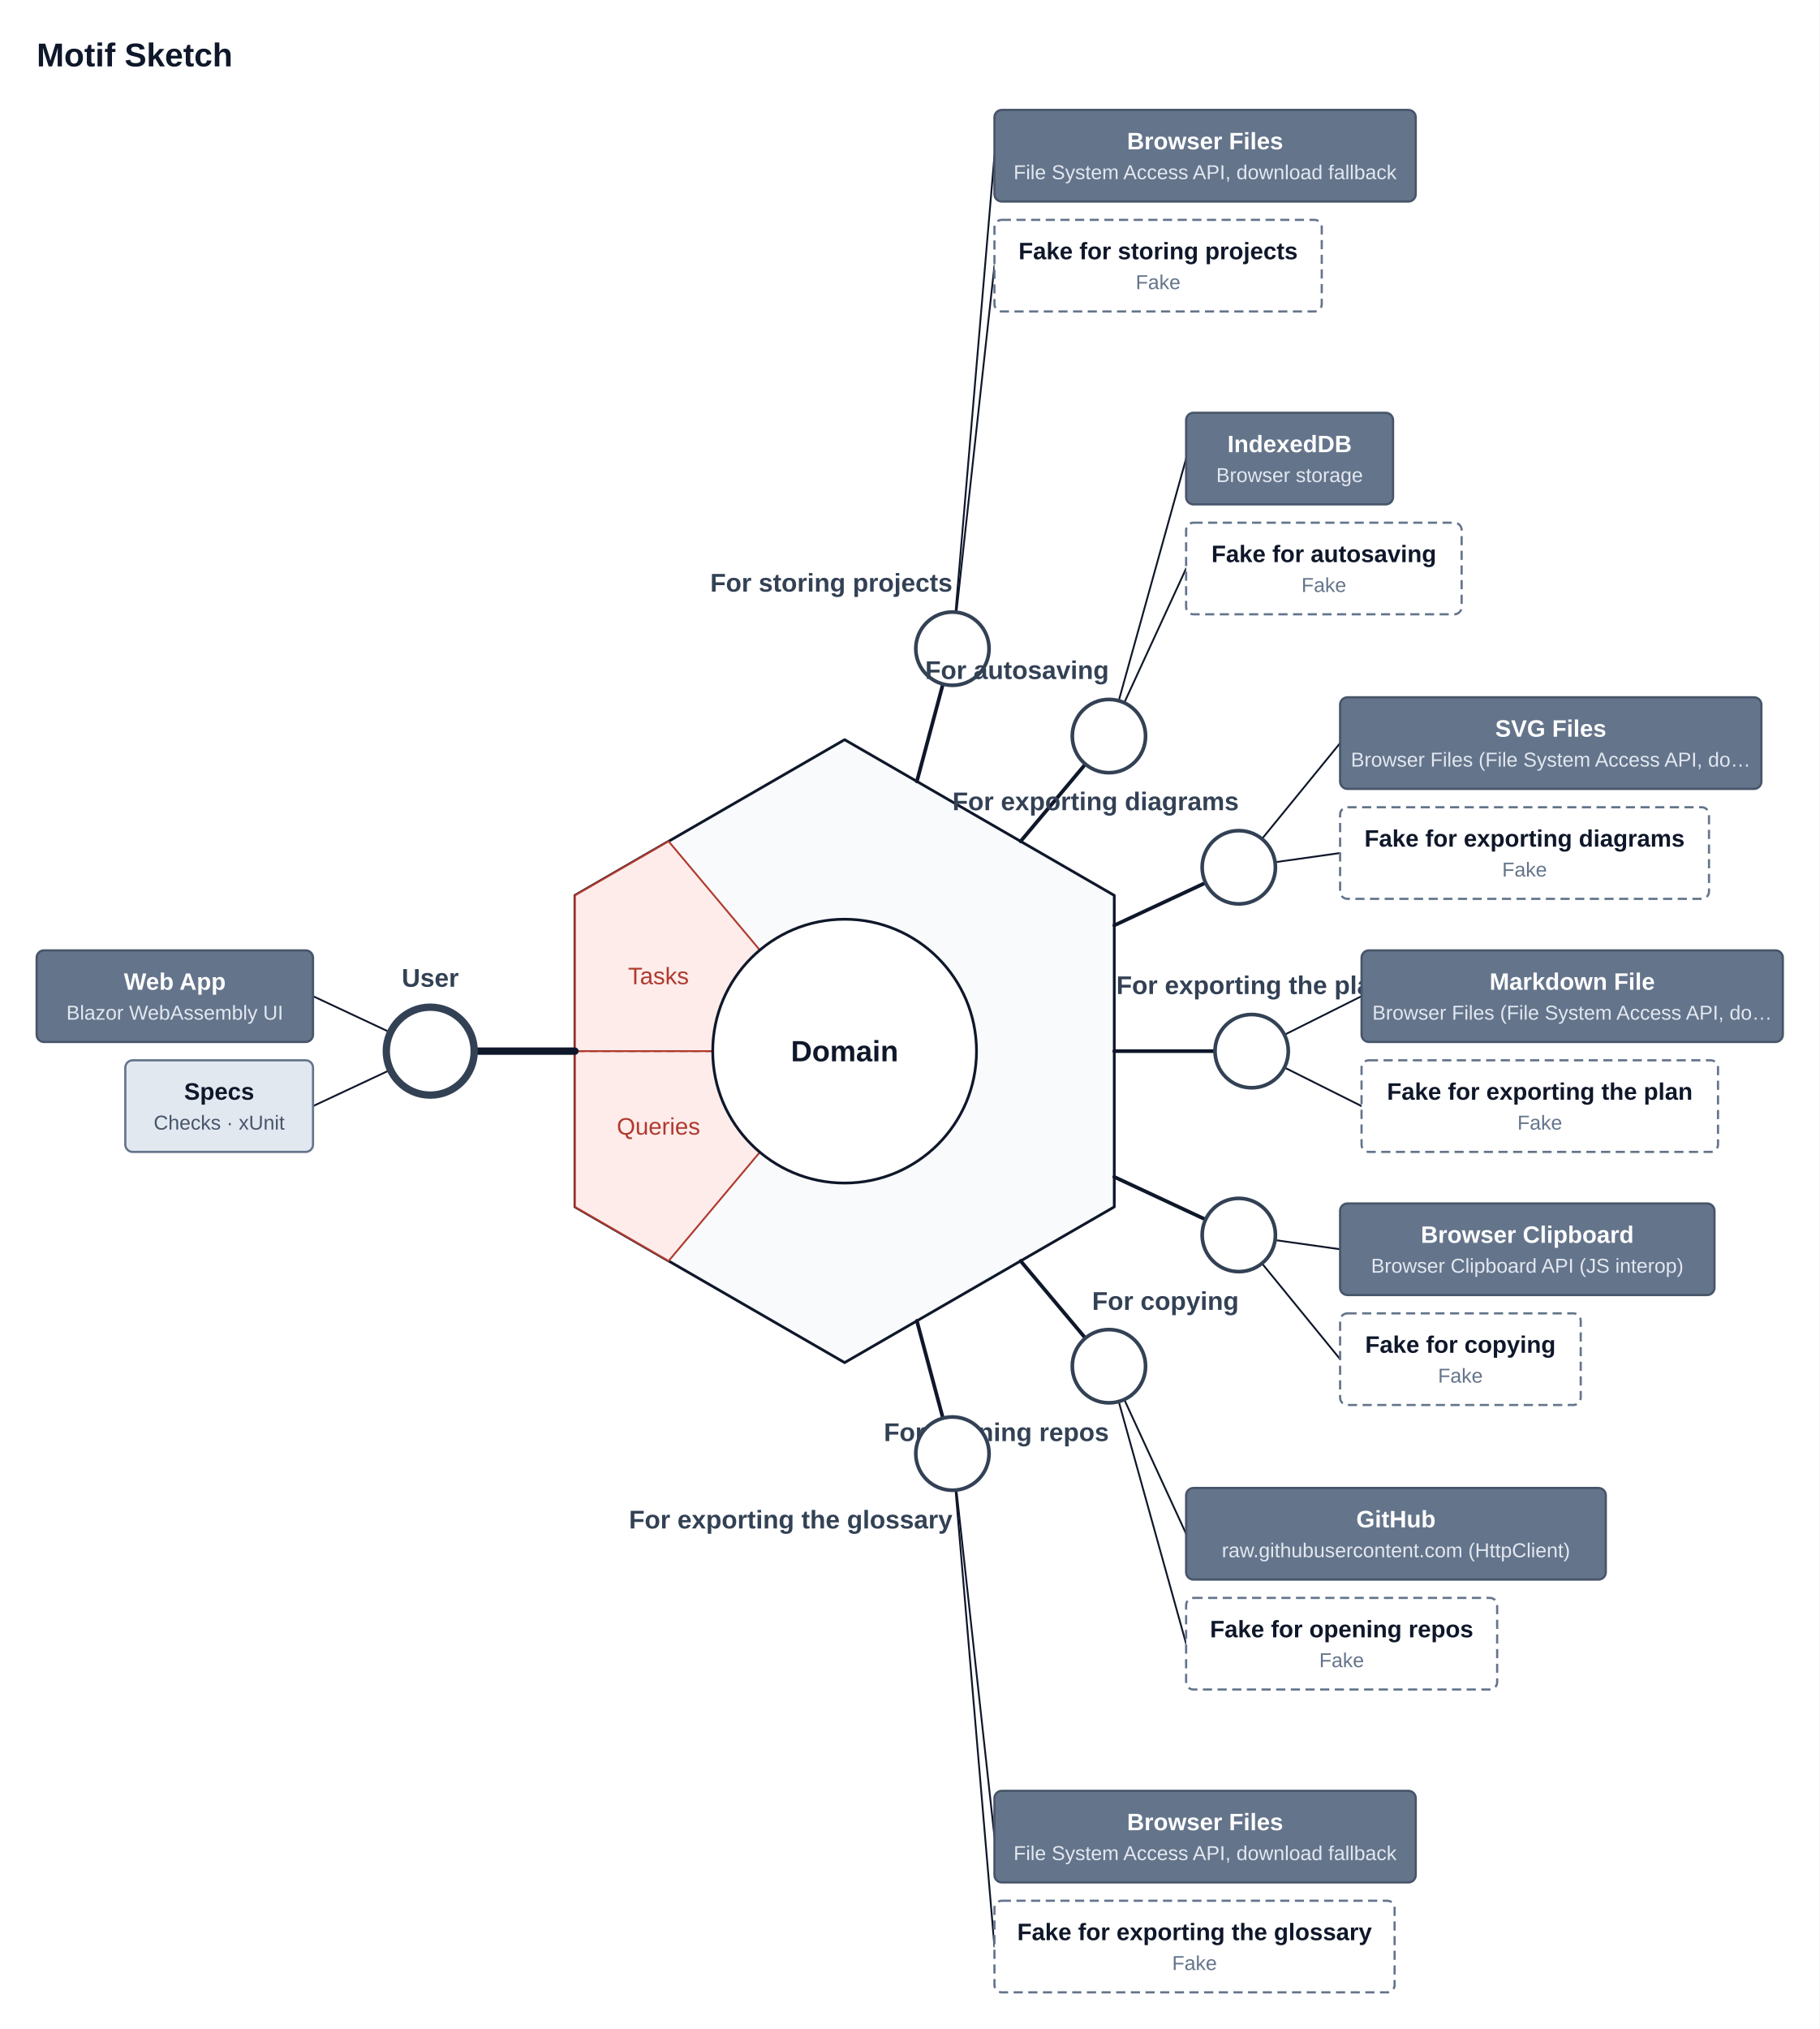
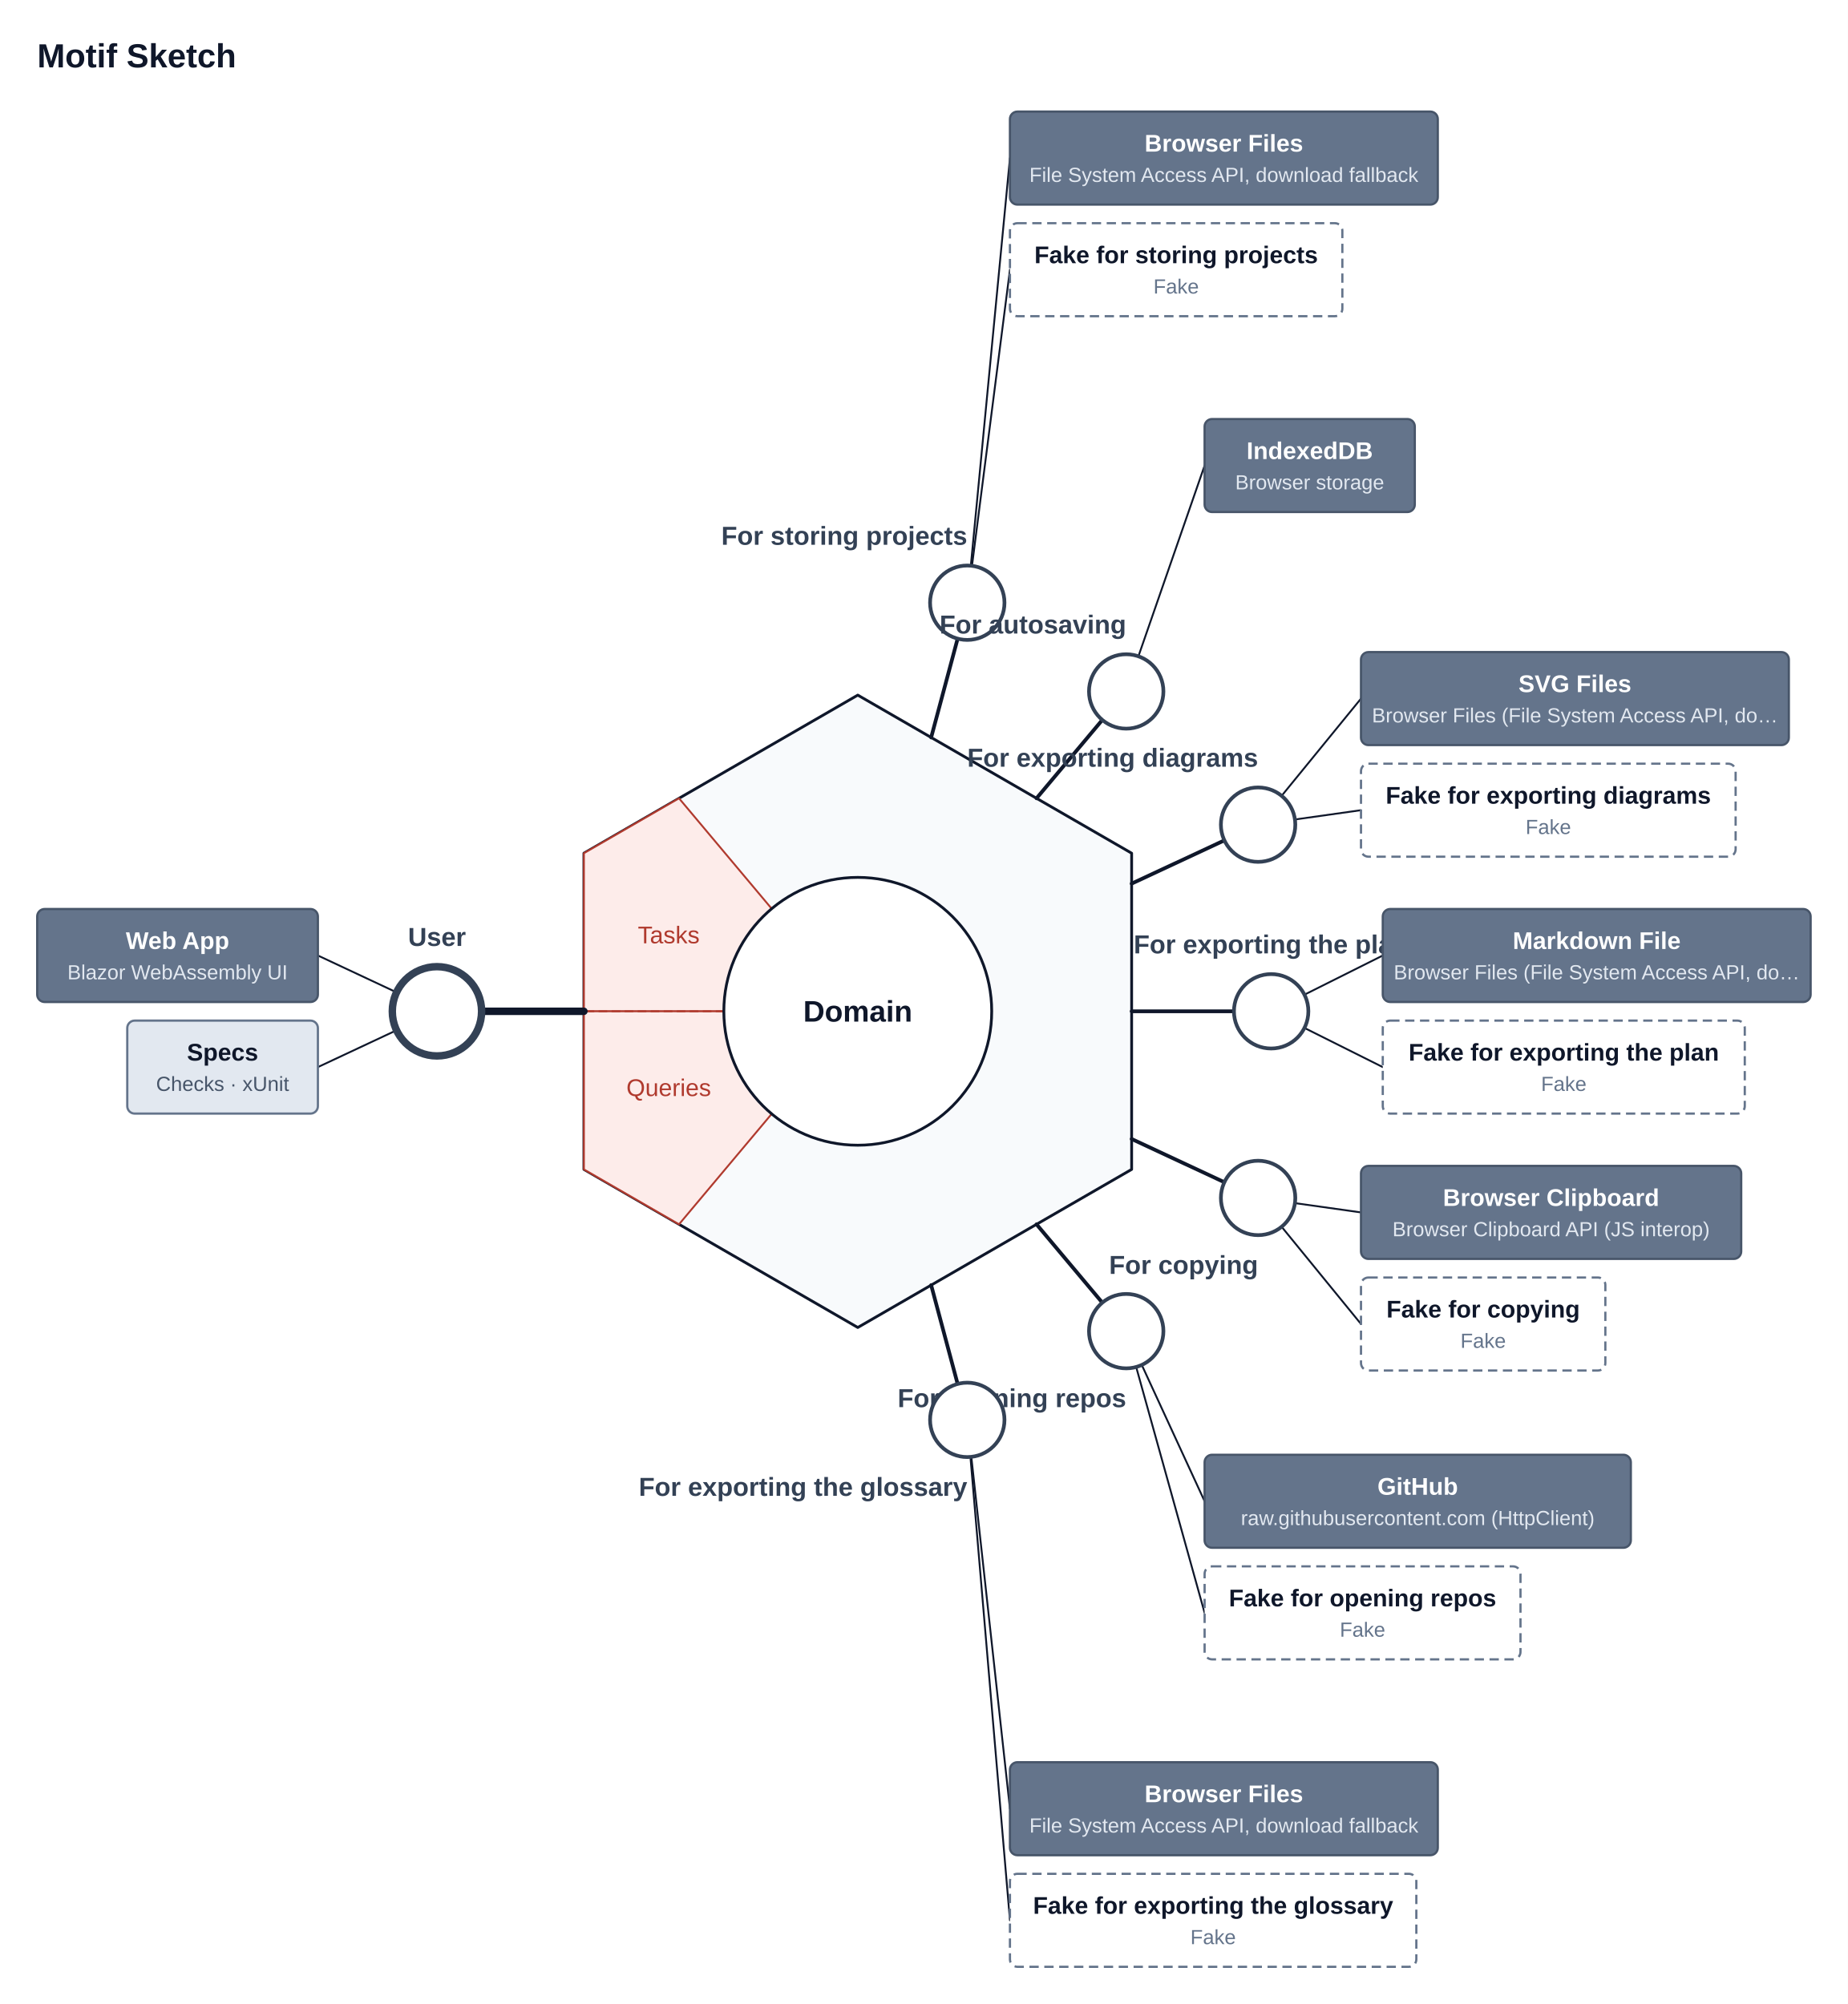
- <svg xmlns="http://www.w3.org/2000/svg" width="993.34" height="1107.46" viewBox="-461.11 -573.73 993.34 1107.46" font-family="'IBM Plex Sans', 'Segoe UI', Arial, sans-serif">
+ <svg xmlns="http://www.w3.org/2000/svg" width="993.34" height="1077.46" viewBox="-461.11 -543.73 993.34 1077.46" font-family="'IBM Plex Sans', 'Segoe UI', Arial, sans-serif">
  <defs>
    <marker id="arrow" viewBox="0 0 12 10" markerWidth="12" markerHeight="10" refX="12" refY="5" orient="auto-start-reverse" markerUnits="userSpaceOnUse">
      <path d="M0,0 L12,5 L0,10 Z" fill="#52606D" />
    </marker>
  </defs>
-   <rect x="-461.11" y="-573.73" width="993.34" height="1107.46" fill="#FFFFFF" />
+   <rect x="-461.11" y="-543.73" width="993.34" height="1077.46" fill="#FFFFFF" />
  <g class="hexagon">
    <polygon points="0,-170 -147.22,-85 -147.22,85 0,170 147.22,85 147.22,-85" fill="#F8FAFC" stroke="#0F172A" stroke-width="1.5" stroke-linejoin="round" class="outline" />
    <polygon points="-96.09,-114.52 -147.22,-85 -147.22,0 -72,0 -71.73,-6.28 -70.91,-12.5 -69.55,-18.63 -67.66,-24.63 -65.25,-30.43 -62.35,-36 -58.98,-41.3 -55.16,-46.28 -50.91,-50.91 -46.28,-55.16" fill="#FDECEA" stroke="#B03A2E" stroke-width="1" stroke-linejoin="round" />
    <polygon points="-147.22,0 -147.22,85 -96.09,114.52 -46.28,55.16 -50.91,50.91 -55.16,46.28 -58.98,41.3 -62.35,36 -65.25,30.43 -67.66,24.63 -69.55,18.63 -70.91,12.5 -71.73,6.28 -72,0" fill="#FDECEA" stroke="#B03A2E" stroke-width="1" stroke-linejoin="round" />
    <line x1="-72" y1="0" x2="-147.22" y2="0" stroke="#B03A2E" stroke-width="1" stroke-linecap="round" stroke-dasharray="4 3" />
    <text x="-101.63" y="-41.06" font-size="13" fill="#B03A2E" text-anchor="middle" dominant-baseline="central">Tasks</text>
    <text x="-101.63" y="41.06" font-size="13" fill="#B03A2E" text-anchor="middle" dominant-baseline="central">Queries</text>
    <circle cx="0" cy="0" r="72" fill="#FFFFFF" stroke="#0F172A" stroke-width="1.5" />
    <text x="0" y="0" font-size="16" fill="#0F172A" text-anchor="middle" dominant-baseline="central" font-weight="600">Domain</text>
  </g>
  <g>
    <line x1="-247.96" y1="-10.19" x2="-290.22" y2="-30" stroke="#0F172A" stroke-width="1" stroke-linecap="round" />
    <line x1="-247.96" y1="10.19" x2="-290.22" y2="30" stroke="#0F172A" stroke-width="1" stroke-linecap="round" />
    <g class="port" data-id="d6b20c01">
      <line x1="-147.22" y1="0" x2="-202.22" y2="0" stroke="#0F172A" stroke-width="4" stroke-linecap="round" />
      <circle cx="-226.22" cy="0" r="24" fill="#FFFFFF" stroke="#334155" stroke-width="4" class="outline" />
      <text x="-226.22" y="-40" font-size="14" fill="#334155" text-anchor="middle" dominant-baseline="central" font-weight="600">User</text>
    </g>
    <g class="adapter" data-id="d6b20d01" data-kind="real">
      <rect x="-441.11" y="-55" width="150.89" height="50" rx="4" ry="4" fill="#64748B" stroke="#475569" stroke-width="1.2" class="outline" />
      <text x="-365.67" y="-38" font-size="13" fill="#FFFFFF" text-anchor="middle" dominant-baseline="central" font-weight="600">Web App</text>
      <text x="-365.67" y="-21" font-size="11" fill="#E2E8F0" text-anchor="middle" dominant-baseline="central">Blazor WebAssembly UI</text>
    </g>
    <g class="adapter" data-id="d6b20d11" data-kind="checks">
      <rect x="-392.7" y="5" width="102.48" height="50" rx="4" ry="4" fill="#E2E8F0" stroke="#64748B" stroke-width="1.2" class="outline" />
      <text x="-341.46" y="22" font-size="13" fill="#0F172A" text-anchor="middle" dominant-baseline="central" font-weight="600">Specs</text>
      <text x="-341.46" y="39" font-size="11" fill="#475569" text-anchor="middle" dominant-baseline="central">Checks · xUnit</text>
    </g>
  </g>
  <g>
-     <line x1="60.56" y1="-239.6" x2="81.8" y2="-488.73" stroke="#0F172A" stroke-width="1" stroke-linecap="round" />
-     <line x1="61.04" y1="-239.55" x2="81.8" y2="-428.73" stroke="#0F172A" stroke-width="1" stroke-linecap="round" />
+     <line x1="60.77" y1="-239.58" x2="81.8" y2="-458.73" stroke="#0F172A" stroke-width="1" stroke-linecap="round" />
+     <line x1="61.4" y1="-239.51" x2="81.8" y2="-398.73" stroke="#0F172A" stroke-width="1" stroke-linecap="round" />
    <g class="port" data-id="d6b20c02">
      <line x1="39.45" y1="-147.22" x2="53.68" y2="-200.35" stroke="#0F172A" stroke-width="2" stroke-linecap="round" />
      <circle cx="58.86" cy="-219.67" r="20" fill="#FFFFFF" stroke="#334155" stroke-width="2" class="outline" />
      <text x="58.86" y="-255.67" font-size="14" fill="#334155" text-anchor="end" dominant-baseline="central" font-weight="600">For storing projects</text>
    </g>
    <g class="adapter" data-id="d6b20d03" data-kind="real">
-       <rect x="81.8" y="-513.73" width="230" height="50" rx="4" ry="4" fill="#64748B" stroke="#475569" stroke-width="1.2" class="outline" />
-       <text x="196.8" y="-496.73" font-size="13" fill="#FFFFFF" text-anchor="middle" dominant-baseline="central" font-weight="600">Browser Files</text>
-       <text x="196.8" y="-479.73" font-size="11" fill="#E2E8F0" text-anchor="middle" dominant-baseline="central">File System Access API, download fallback</text>
+       <rect x="81.8" y="-483.73" width="230" height="50" rx="4" ry="4" fill="#64748B" stroke="#475569" stroke-width="1.2" class="outline" />
+       <text x="196.8" y="-466.73" font-size="13" fill="#FFFFFF" text-anchor="middle" dominant-baseline="central" font-weight="600">Browser Files</text>
+       <text x="196.8" y="-449.73" font-size="11" fill="#E2E8F0" text-anchor="middle" dominant-baseline="central">File System Access API, download fallback</text>
    </g>
    <g class="adapter" data-id="d6b20d04" data-kind="fake">
-       <rect x="81.8" y="-453.73" width="178.69" height="50" rx="4" ry="4" fill="#FFFFFF" stroke="#64748B" stroke-width="1.2" stroke-dasharray="5 3" class="outline" />
-       <text x="171.15" y="-436.73" font-size="13" fill="#0F172A" text-anchor="middle" dominant-baseline="central" font-weight="600">Fake for storing projects</text>
-       <text x="171.15" y="-419.73" font-size="11" fill="#64748B" text-anchor="middle" dominant-baseline="central">Fake</text>
+       <rect x="81.8" y="-423.73" width="178.69" height="50" rx="4" ry="4" fill="#FFFFFF" stroke="#64748B" stroke-width="1.2" stroke-dasharray="5 3" class="outline" />
+       <text x="171.15" y="-406.73" font-size="13" fill="#0F172A" text-anchor="middle" dominant-baseline="central" font-weight="600">Fake for storing projects</text>
+       <text x="171.15" y="-389.73" font-size="11" fill="#64748B" text-anchor="middle" dominant-baseline="central">Fake</text>
    </g>
  </g>
  <g>
-     <line x1="149.66" y1="-191.24" x2="186.44" y2="-323.43" stroke="#0F172A" stroke-width="1" stroke-linecap="round" />
-     <line x1="152.67" y1="-190.14" x2="186.44" y2="-263.43" stroke="#0F172A" stroke-width="1" stroke-linecap="round" />
+     <line x1="150.86" y1="-190.87" x2="186.44" y2="-293.43" stroke="#0F172A" stroke-width="1" stroke-linecap="round" />
    <g class="port" data-id="d6b20c03">
      <line x1="96.09" y1="-114.52" x2="131.45" y2="-156.65" stroke="#0F172A" stroke-width="2" stroke-linecap="round" />
      <circle cx="144.3" cy="-171.97" r="20" fill="#FFFFFF" stroke="#334155" stroke-width="2" class="outline" />
      <text x="144.3" y="-207.97" font-size="14" fill="#334155" text-anchor="end" dominant-baseline="central" font-weight="600">For autosaving</text>
    </g>
    <g class="adapter" data-id="d6b20d05" data-kind="real">
-       <rect x="186.44" y="-348.43" width="112.99" height="50" rx="4" ry="4" fill="#64748B" stroke="#475569" stroke-width="1.2" class="outline" />
-       <text x="242.94" y="-331.43" font-size="13" fill="#FFFFFF" text-anchor="middle" dominant-baseline="central" font-weight="600">IndexedDB</text>
-       <text x="242.94" y="-314.43" font-size="11" fill="#E2E8F0" text-anchor="middle" dominant-baseline="central">Browser storage</text>
-     </g>
-     <g class="adapter" data-id="d6b20d06" data-kind="fake">
-       <rect x="186.44" y="-288.43" width="150.42" height="50" rx="4" ry="4" fill="#FFFFFF" stroke="#64748B" stroke-width="1.2" stroke-dasharray="5 3" class="outline" />
-       <text x="261.65" y="-271.43" font-size="13" fill="#0F172A" text-anchor="middle" dominant-baseline="central" font-weight="600">Fake for autosaving</text>
-       <text x="261.65" y="-254.43" font-size="11" fill="#64748B" text-anchor="middle" dominant-baseline="central">Fake</text>
+       <rect x="186.44" y="-318.43" width="112.99" height="50" rx="4" ry="4" fill="#64748B" stroke="#475569" stroke-width="1.2" class="outline" />
+       <text x="242.94" y="-301.43" font-size="13" fill="#FFFFFF" text-anchor="middle" dominant-baseline="central" font-weight="600">IndexedDB</text>
+       <text x="242.94" y="-284.43" font-size="11" fill="#E2E8F0" text-anchor="middle" dominant-baseline="central">Browser storage</text>
    </g>
  </g>
  <g>
    <line x1="227.84" y1="-115.84" x2="270.51" y2="-168.13" stroke="#0F172A" stroke-width="1" stroke-linecap="round" />
    <line x1="235" y1="-103.13" x2="270.51" y2="-108.13" stroke="#0F172A" stroke-width="1" stroke-linecap="round" />
    <g class="port" data-id="d6b20c04">
      <line x1="147.22" y1="-68.65" x2="197.07" y2="-91.9" stroke="#0F172A" stroke-width="2" stroke-linecap="round" />
      <circle cx="215.2" cy="-100.35" r="20" fill="#FFFFFF" stroke="#334155" stroke-width="2" class="outline" />
      <text x="215.2" y="-136.35" font-size="14" fill="#334155" text-anchor="end" dominant-baseline="central" font-weight="600">For exporting diagrams</text>
    </g>
    <g class="adapter" data-id="d6b20d07" data-kind="real">
      <rect x="270.51" y="-193.13" width="230" height="50" rx="4" ry="4" fill="#64748B" stroke="#475569" stroke-width="1.2" class="outline" />
      <text x="385.51" y="-176.13" font-size="13" fill="#FFFFFF" text-anchor="middle" dominant-baseline="central" font-weight="600">SVG Files</text>
      <text x="385.51" y="-159.13" font-size="11" fill="#E2E8F0" text-anchor="middle" dominant-baseline="central">Browser Files (File System Access API, do…</text>
    </g>
    <g class="adapter" data-id="d6b20d08" data-kind="fake">
      <rect x="270.51" y="-133.13" width="201.39" height="50" rx="4" ry="4" fill="#FFFFFF" stroke="#64748B" stroke-width="1.2" stroke-dasharray="5 3" class="outline" />
      <text x="371.21" y="-116.13" font-size="13" fill="#0F172A" text-anchor="middle" dominant-baseline="central" font-weight="600">Fake for exporting diagrams</text>
      <text x="371.21" y="-99.13" font-size="11" fill="#64748B" text-anchor="middle" dominant-baseline="central">Fake</text>
    </g>
  </g>
  <g>
    <line x1="240.11" y1="-8.94" x2="282.22" y2="-30" stroke="#0F172A" stroke-width="1" stroke-linecap="round" />
    <line x1="240.11" y1="8.94" x2="282.22" y2="30" stroke="#0F172A" stroke-width="1" stroke-linecap="round" />
    <g class="port" data-id="d6b20c05">
      <line x1="147.22" y1="0" x2="202.22" y2="0" stroke="#0F172A" stroke-width="2" stroke-linecap="round" />
      <circle cx="222.22" cy="0" r="20" fill="#FFFFFF" stroke="#334155" stroke-width="2" class="outline" />
      <text x="222.22" y="-36" font-size="14" fill="#334155" text-anchor="middle" dominant-baseline="central" font-weight="600">For exporting the plan</text>
    </g>
    <g class="adapter" data-id="d6b20d09" data-kind="real">
      <rect x="282.22" y="-55" width="230" height="50" rx="4" ry="4" fill="#64748B" stroke="#475569" stroke-width="1.2" class="outline" />
      <text x="397.22" y="-38" font-size="13" fill="#FFFFFF" text-anchor="middle" dominant-baseline="central" font-weight="600">Markdown File</text>
      <text x="397.22" y="-21" font-size="11" fill="#E2E8F0" text-anchor="middle" dominant-baseline="central">Browser Files (File System Access API, do…</text>
    </g>
    <g class="adapter" data-id="d6b20d10" data-kind="fake">
      <rect x="282.22" y="5" width="194.6" height="50" rx="4" ry="4" fill="#FFFFFF" stroke="#64748B" stroke-width="1.2" stroke-dasharray="5 3" class="outline" />
      <text x="379.53" y="22" font-size="13" fill="#0F172A" text-anchor="middle" dominant-baseline="central" font-weight="600">Fake for exporting the plan</text>
      <text x="379.53" y="39" font-size="11" fill="#64748B" text-anchor="middle" dominant-baseline="central">Fake</text>
    </g>
  </g>
  <g>
    <line x1="235" y1="103.13" x2="270.51" y2="108.13" stroke="#0F172A" stroke-width="1" stroke-linecap="round" />
    <line x1="227.84" y1="115.84" x2="270.51" y2="168.13" stroke="#0F172A" stroke-width="1" stroke-linecap="round" />
    <g class="port" data-id="d6b20c06">
      <line x1="147.22" y1="68.65" x2="197.07" y2="91.9" stroke="#0F172A" stroke-width="2" stroke-linecap="round" />
      <circle cx="215.2" cy="100.35" r="20" fill="#FFFFFF" stroke="#334155" stroke-width="2" class="outline" />
      <text x="215.2" y="136.35" font-size="14" fill="#334155" text-anchor="end" dominant-baseline="central" font-weight="600">For copying</text>
    </g>
    <g class="adapter" data-id="d6b20d12" data-kind="real">
      <rect x="270.51" y="83.13" width="204.39" height="50" rx="4" ry="4" fill="#64748B" stroke="#475569" stroke-width="1.2" class="outline" />
      <text x="372.71" y="100.13" font-size="13" fill="#FFFFFF" text-anchor="middle" dominant-baseline="central" font-weight="600">Browser Clipboard</text>
      <text x="372.71" y="117.13" font-size="11" fill="#E2E8F0" text-anchor="middle" dominant-baseline="central">Browser Clipboard API (JS interop)</text>
    </g>
    <g class="adapter" data-id="d6b20d13" data-kind="fake">
      <rect x="270.51" y="143.13" width="131.36" height="50" rx="4" ry="4" fill="#FFFFFF" stroke="#64748B" stroke-width="1.2" stroke-dasharray="5 3" class="outline" />
      <text x="336.19" y="160.13" font-size="13" fill="#0F172A" text-anchor="middle" dominant-baseline="central" font-weight="600">Fake for copying</text>
      <text x="336.19" y="177.13" font-size="11" fill="#64748B" text-anchor="middle" dominant-baseline="central">Fake</text>
    </g>
  </g>
  <g>
    <line x1="152.67" y1="190.14" x2="186.44" y2="263.43" stroke="#0F172A" stroke-width="1" stroke-linecap="round" />
    <line x1="149.66" y1="191.24" x2="186.44" y2="323.43" stroke="#0F172A" stroke-width="1" stroke-linecap="round" />
    <g class="port" data-id="d6b20c07">
      <line x1="96.09" y1="114.52" x2="131.45" y2="156.65" stroke="#0F172A" stroke-width="2" stroke-linecap="round" />
      <circle cx="144.3" cy="171.97" r="20" fill="#FFFFFF" stroke="#334155" stroke-width="2" class="outline" />
      <text x="144.3" y="207.97" font-size="14" fill="#334155" text-anchor="end" dominant-baseline="central" font-weight="600">For opening repos</text>
    </g>
    <g class="adapter" data-id="d6b20d14" data-kind="real">
      <rect x="186.44" y="238.43" width="229.13" height="50" rx="4" ry="4" fill="#64748B" stroke="#475569" stroke-width="1.2" class="outline" />
      <text x="301.01" y="255.43" font-size="13" fill="#FFFFFF" text-anchor="middle" dominant-baseline="central" font-weight="600">GitHub</text>
      <text x="301.01" y="272.43" font-size="11" fill="#E2E8F0" text-anchor="middle" dominant-baseline="central">raw.githubusercontent.com (HttpClient)</text>
    </g>
    <g class="adapter" data-id="d6b20d15" data-kind="fake">
      <rect x="186.44" y="298.43" width="169.81" height="50" rx="4" ry="4" fill="#FFFFFF" stroke="#64748B" stroke-width="1.2" stroke-dasharray="5 3" class="outline" />
      <text x="271.35" y="315.43" font-size="13" fill="#0F172A" text-anchor="middle" dominant-baseline="central" font-weight="600">Fake for opening repos</text>
      <text x="271.35" y="332.43" font-size="11" fill="#64748B" text-anchor="middle" dominant-baseline="central">Fake</text>
    </g>
  </g>
  <g>
    <line x1="61.04" y1="239.55" x2="81.8" y2="428.73" stroke="#0F172A" stroke-width="1" stroke-linecap="round" />
    <line x1="60.56" y1="239.6" x2="81.8" y2="488.73" stroke="#0F172A" stroke-width="1" stroke-linecap="round" />
    <g class="port" data-id="d6b20c08">
      <line x1="39.45" y1="147.22" x2="53.68" y2="200.35" stroke="#0F172A" stroke-width="2" stroke-linecap="round" />
      <circle cx="58.86" cy="219.67" r="20" fill="#FFFFFF" stroke="#334155" stroke-width="2" class="outline" />
      <text x="58.86" y="255.67" font-size="14" fill="#334155" text-anchor="end" dominant-baseline="central" font-weight="600">For exporting the glossary</text>
    </g>
    <g class="adapter" data-id="d6b20d16" data-kind="real">
      <rect x="81.8" y="403.73" width="230" height="50" rx="4" ry="4" fill="#64748B" stroke="#475569" stroke-width="1.2" class="outline" />
      <text x="196.8" y="420.73" font-size="13" fill="#FFFFFF" text-anchor="middle" dominant-baseline="central" font-weight="600">Browser Files</text>
      <text x="196.8" y="437.73" font-size="11" fill="#E2E8F0" text-anchor="middle" dominant-baseline="central">File System Access API, download fallback</text>
    </g>
    <g class="adapter" data-id="d6b20d17" data-kind="fake">
      <rect x="81.8" y="463.73" width="218.46" height="50" rx="4" ry="4" fill="#FFFFFF" stroke="#64748B" stroke-width="1.2" stroke-dasharray="5 3" class="outline" />
      <text x="191.03" y="480.73" font-size="13" fill="#0F172A" text-anchor="middle" dominant-baseline="central" font-weight="600">Fake for exporting the glossary</text>
      <text x="191.03" y="497.73" font-size="11" fill="#64748B" text-anchor="middle" dominant-baseline="central">Fake</text>
    </g>
  </g>
-   <text x="-441.11" y="-543.73" font-size="18" fill="#0F172A" text-anchor="start" dominant-baseline="central" font-weight="600">Motif Sketch</text>
+   <text x="-441.11" y="-513.73" font-size="18" fill="#0F172A" text-anchor="start" dominant-baseline="central" font-weight="600">Motif Sketch</text>
</svg>
